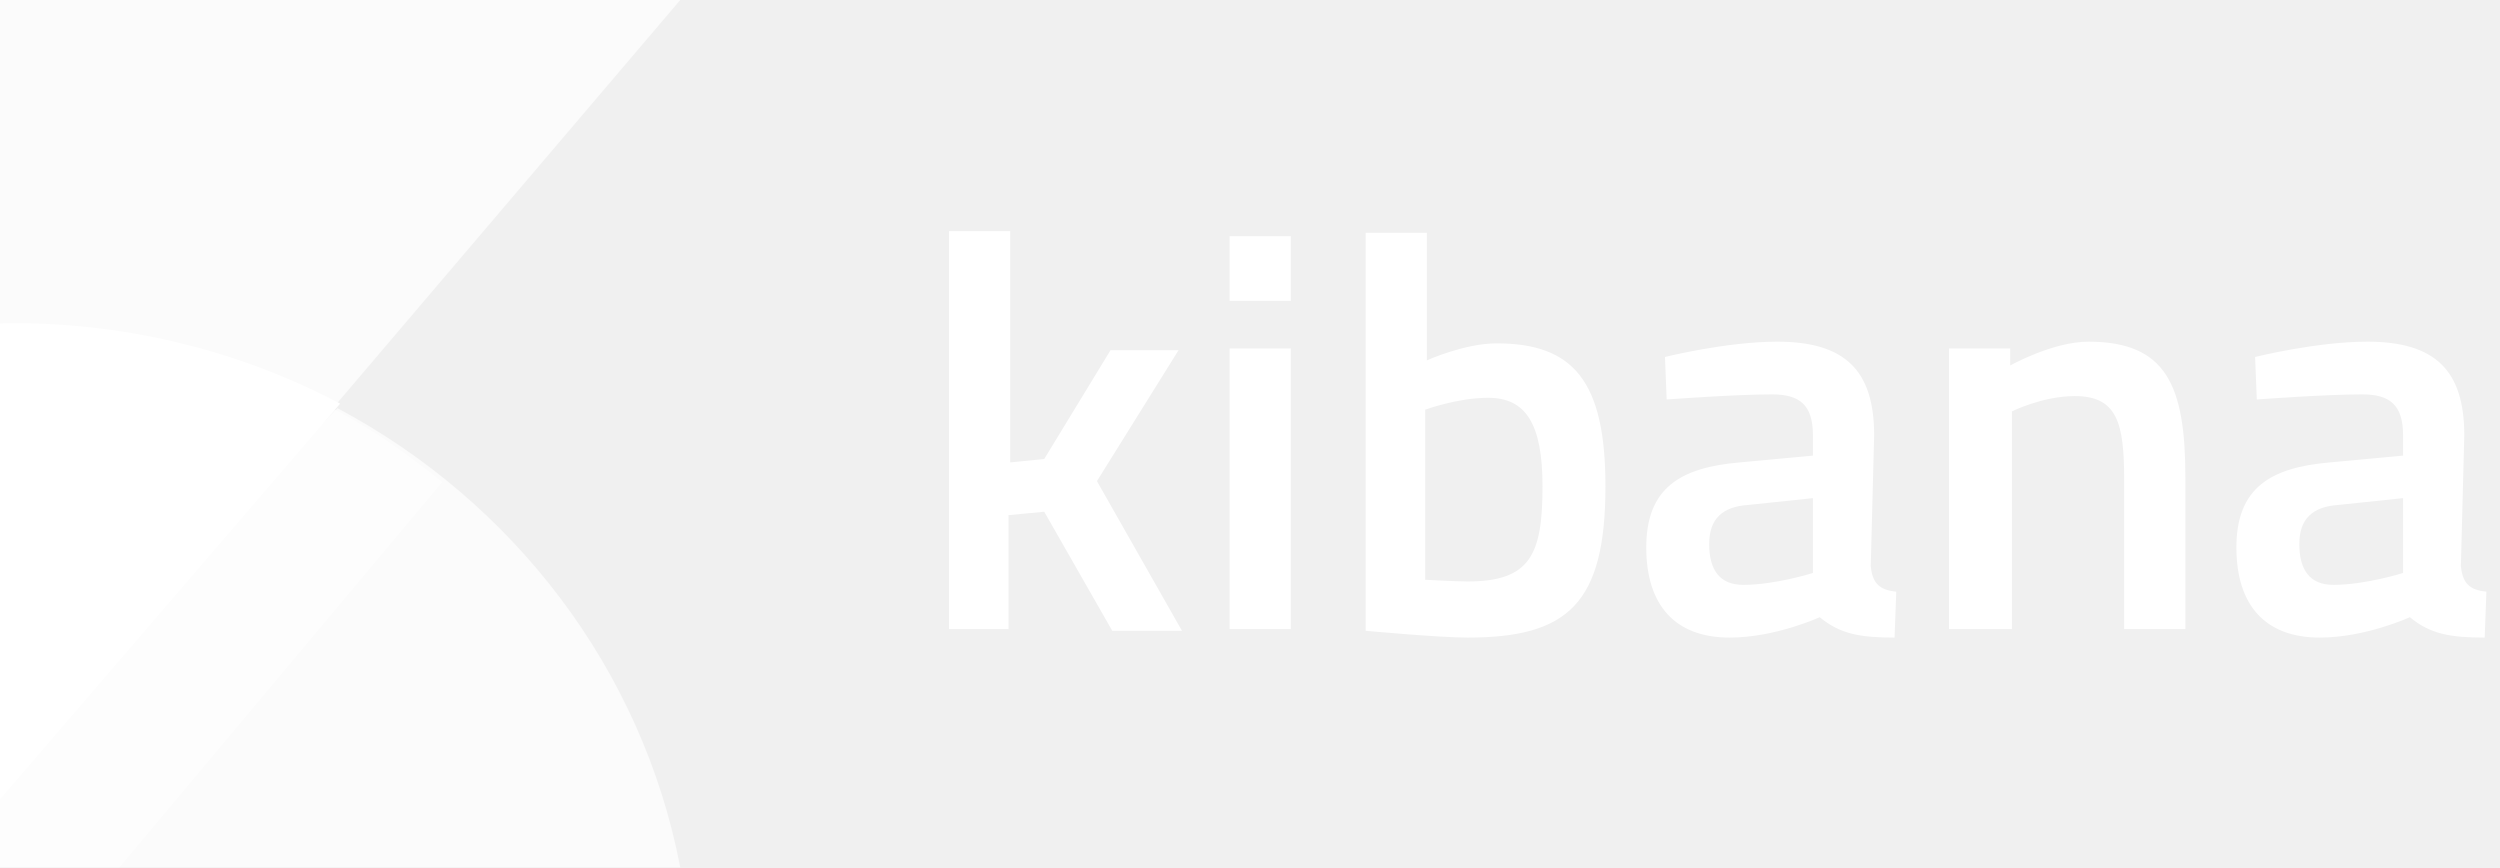
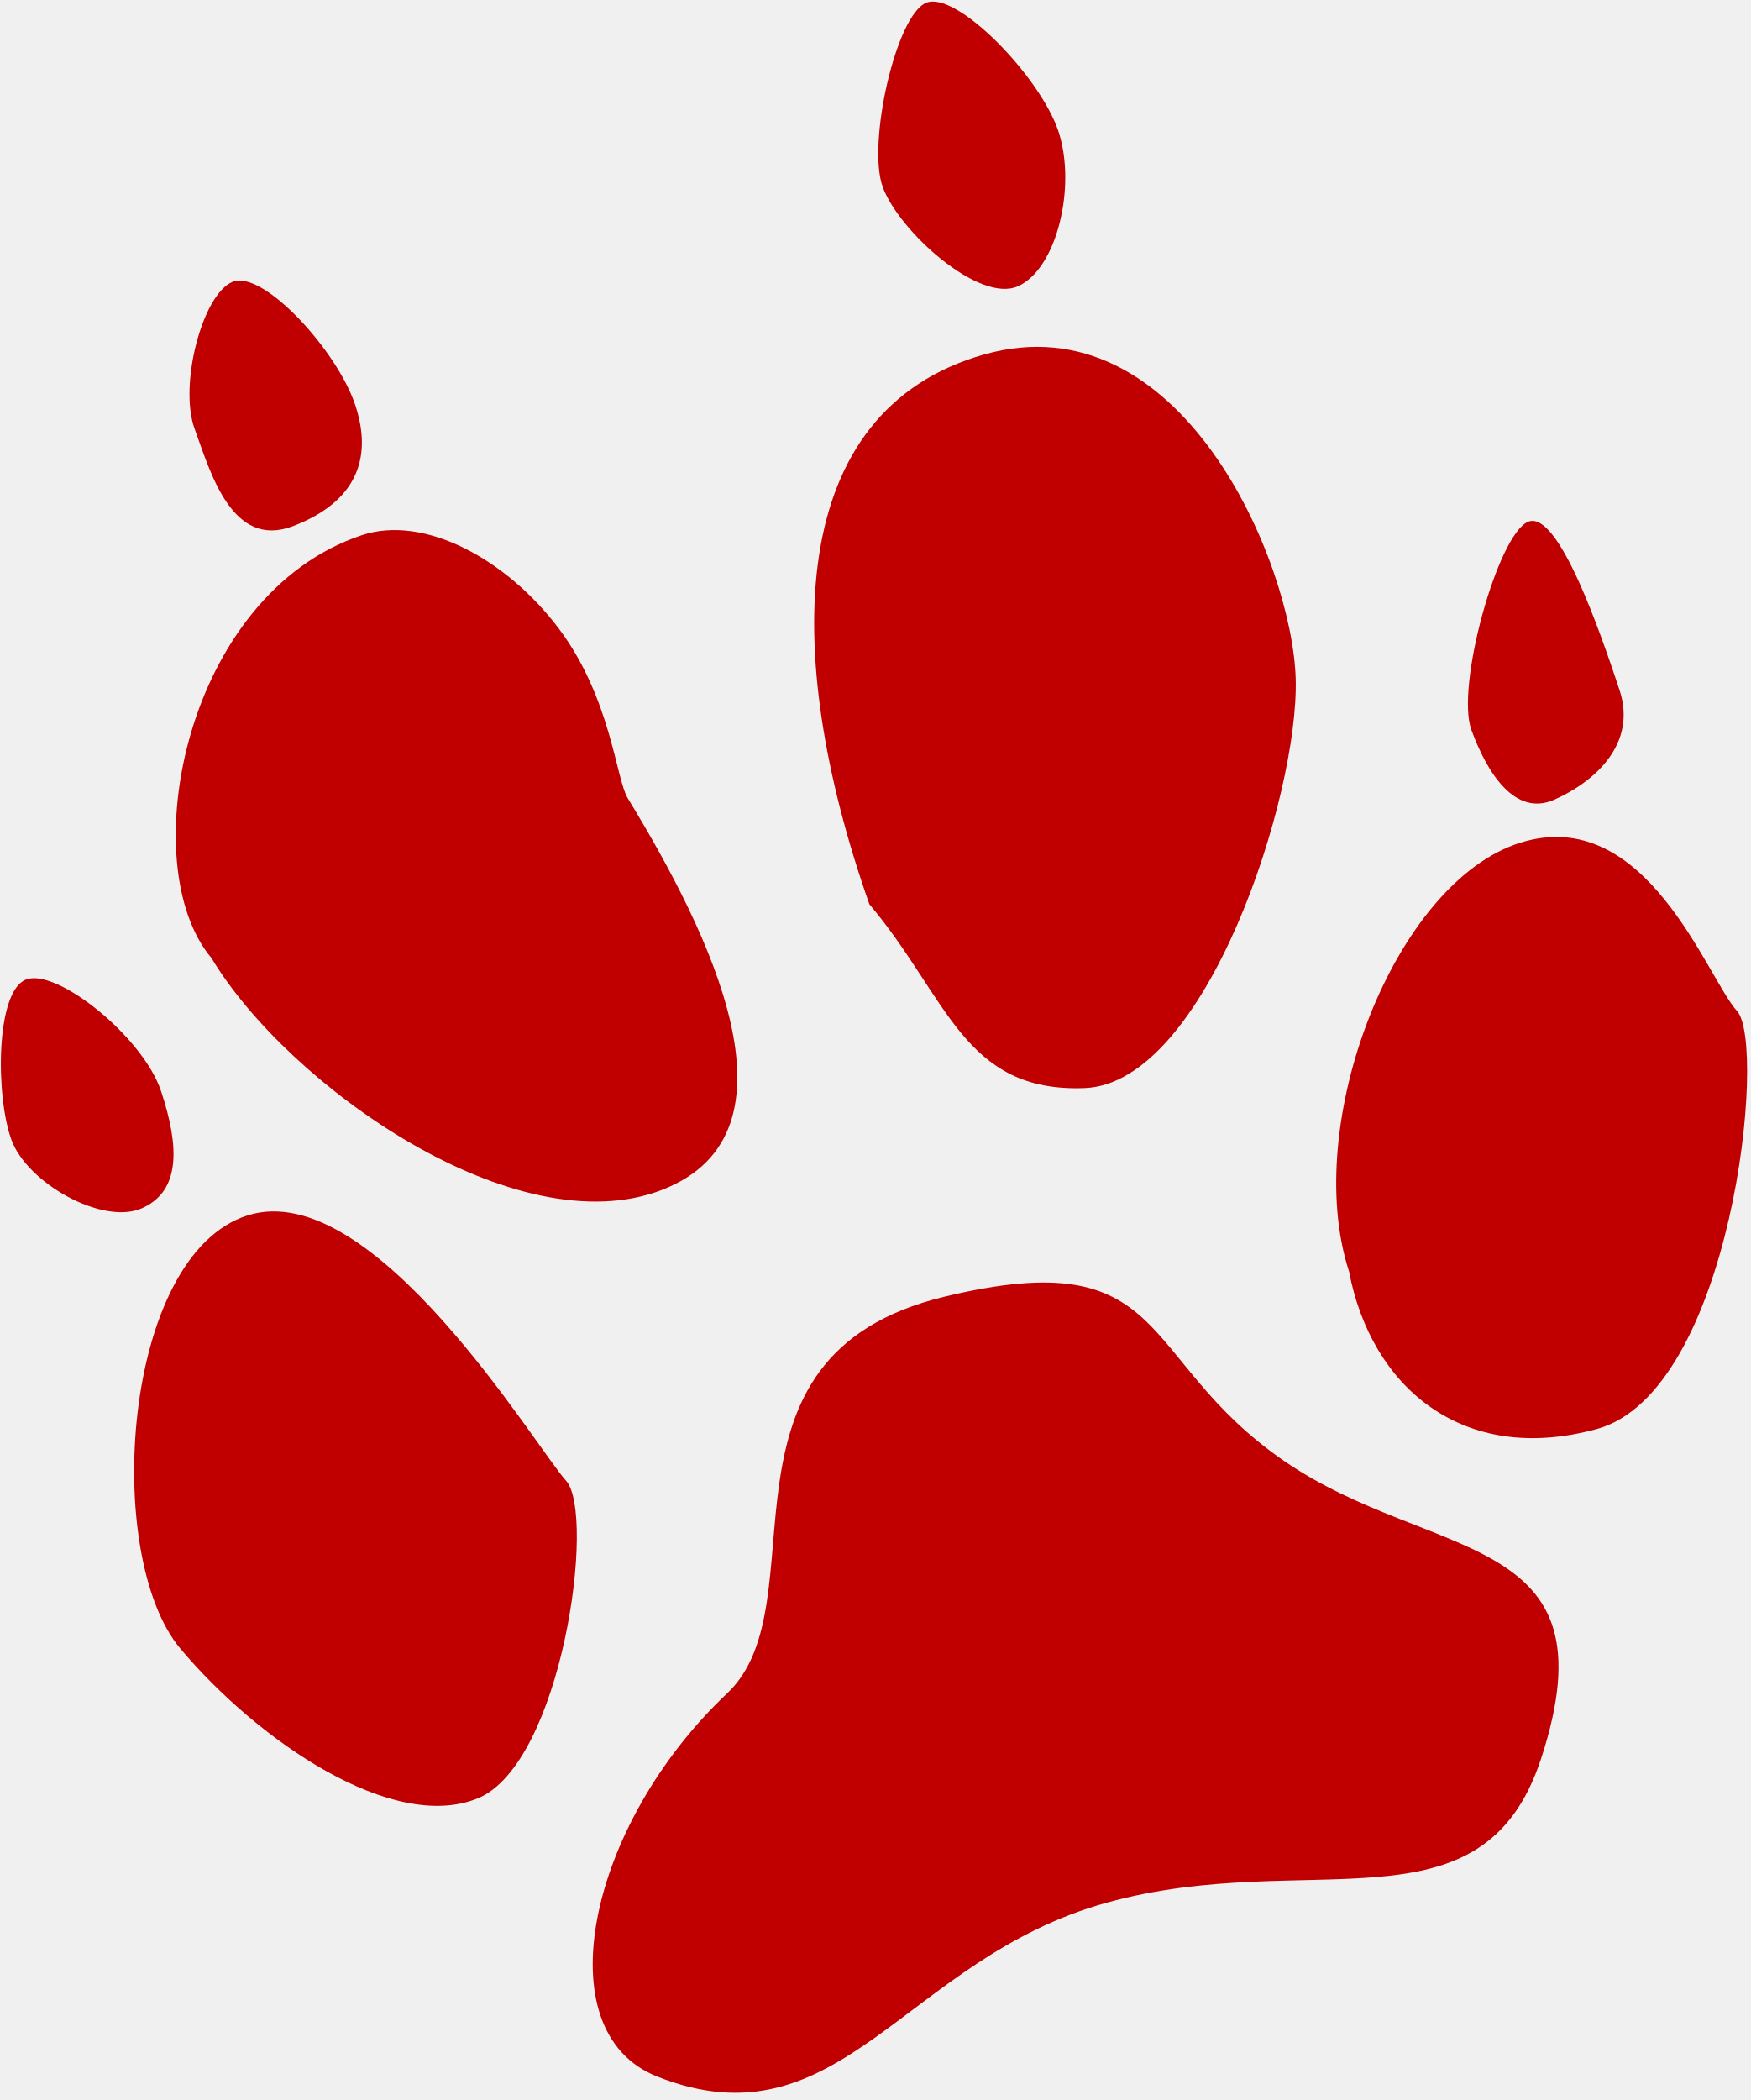
- <svg xmlns="http://www.w3.org/2000/svg" viewBox="0 0 147 51">
-   <g fill="#FFF" fill-rule="evenodd">
-     <path d="m59.3 36.99v-6.7l2.1-0.2 4 7h4.1l-5-8.8 4.8-7.7h-4l-3.9 6.4-2 0.2v-13.6h-3.6v23.4h3.5zm13 0h3.6v-16.5h-3.6v16.5zm0-19.3h3.6v-3.8h-3.6v3.8zm15.7 2.5c-1.9 0-4.1 1-4.1 1v-7.5h-3.6v23.4s4.3 0.4 6 0.4c5.9 0 8.1-2 8.1-8.9 0-6.2-1.9-8.4-6.4-8.4zm-1.7 14c-0.7 0-2.5-0.1-2.5-0.1v-10s1.9-0.7 3.7-0.7c2.2 0 3.2 1.5 3.2 5.2 0 4-0.7 5.6-4.4 5.6zm23.9-8.6c0-3.8-1.7-5.5-5.7-5.5-3 0-6.6 0.9-6.6 0.9l0.1 2.5s4-0.3 6.2-0.3c1.6 0 2.4 0.6 2.4 2.4v1.2l-4.3 0.4c-3.5 0.3-5.5 1.5-5.5 5 0 3.4 1.7 5.3 4.9 5.3 2.7 0 5.3-1.2 5.3-1.2 1.2 1 2.4 1.2 4.4 1.2l0.1-2.7c-1-0.1-1.4-0.5-1.5-1.5l0.2-7.7zm-3.6 3.7v4.4s-2.2 0.7-4.1 0.7c-1.4 0-2-0.9-2-2.4s0.8-2.2 2.3-2.3l3.8-0.4zm11.7 7.7v-12.8s1.8-0.9 3.7-0.9c2.5 0 2.9 1.6 2.9 4.9v8.8h3.6v-8.9c0-5.4-1.1-8-5.7-8-2.1 0-4.6 1.4-4.6 1.4v-1h-3.6v16.5h3.7zm26.6-11.4c0-3.8-1.7-5.5-5.7-5.5-3 0-6.6 0.9-6.6 0.9l0.1 2.5s4-0.3 6.2-0.3c1.6 0 2.4 0.6 2.4 2.4v1.2l-4.3 0.4c-3.5 0.3-5.5 1.5-5.5 5 0 3.4 1.7 5.3 4.9 5.3 2.7 0 5.3-1.2 5.3-1.2 1.2 1 2.4 1.2 4.4 1.2l0.1-2.7c-1-0.1-1.4-0.5-1.5-1.5l0.2-7.7zm-3.6 3.7v4.4s-2.2 0.7-4.1 0.7c-1.4 0-2-0.9-2-2.4s0.8-2.2 2.3-2.3l3.8-0.4z" fill-rule="nonzero" />
-     <path d="m0.75 23.052c6.909 0 13.402-2.352 19.066 0.664l20.184-23.716h-40v47l-1.9774e-14 -25.287c0.25-0.005 0.498-0.019 0.75-0.019v1.358z" opacity=".7" />
-     <path d="m3.9602e-14 44.578l-3.9602e-14 6.422h40c-2.238-11.667-9.814-21.496-20.158-27l-19.842 20.578z" opacity=".7" />
-     <path d="m3.9035e-14 44.579l-3.9035e-14 6.421h7.021l18.979-22.652s-1.261-1.053-3.048-2.289c-1.367-0.963-3.395-2.059-3.395-2.059l-19.557 20.579z" opacity=".5" />
-     <path d="m0.757 19c-0.254 0-0.504 0.014-0.757 0.019v27.981l20-23.267c-5.717-3.013-12.27-4.733-19.243-4.733" />
+ <svg xmlns="http://www.w3.org/2000/svg" width="256px" height="307px" viewBox="0 0 256 307" version="1.1" preserveAspectRatio="xMidYMid">
+   <g>
+     <path d="M26.409,241.058 C37.881,254.659 57.462,267.924 69.821,262.919 C82.18,257.916 87.189,221.327 82.76,216.454 C78.33,211.581 54.664,171.929 36.258,177.661 C17.852,183.392 14.938,227.458 26.409,241.058 L26.409,241.058 Z" fill="#C00000" />
+     <path d="M30.914,140.047 C42.143,158.72 75.468,182.301 96.885,173.916 C118.302,165.531 103.648,136.139 91.781,116.675 C90.067,113.864 89.33,102.033 81.718,91.902 C74.107,81.77 62.028,75.185 52.888,78.245 C26.97,86.923 19.442,126.447 30.914,140.047 L30.914,140.047 Z" fill="#C00000" />
+     <path d="M127.121,132.183 C138.592,145.783 140.855,159.747 158.6,159.068 C176.345,158.388 189.956,116.273 189.462,99.222 C188.968,82.171 172.66,43.665 143.879,51.829 C115.098,59.994 113.985,94.863 127.121,132.183 L127.121,132.183 Z" fill="#C00000" />
+     <path d="M197.26,185.863 C200.446,202.627 213.748,214.321 233.498,208.906 C253.247,203.494 258.428,152.677 253.997,147.804 C249.569,142.931 240.732,117.459 222.326,123.191 C203.92,128.923 190.234,164.34 197.26,185.863 L197.26,185.863 Z" fill="#C00000" />
+     <path d="M96.068,303.56 C122.877,314.192 132.226,286.339 161.823,278.154 C191.419,269.969 216.77,283.333 225.354,257.071 C236.355,223.411 209.355,228.461 187.696,213.529 C166.036,198.598 171.586,181.5 138.126,189.556 C102.051,198.242 120.332,234.344 106.326,247.552 C85.989,266.732 79.528,296.999 96.068,303.56 L96.068,303.56 Z" fill="#C00000" />
+     <path d="M1.667,166.62 C3.982,172.984 15.034,179.163 20.75,176.638 C26.466,174.113 26.223,167.563 23.56,159.543 C20.897,151.523 8.186,141.413 3.762,143.213 C-0.662,145.014 -0.647,160.256 1.667,166.62 L1.667,166.62 Z" fill="#C00000" />
+     <path d="M28.448,62.655 C30.763,69.019 33.903,80.348 42.872,76.908 C51.841,73.469 54.613,67.241 51.95,59.221 C49.286,51.201 38.439,39.397 34.015,41.198 C29.592,42.998 26.134,56.291 28.448,62.655 L28.448,62.655 Z" fill="#C00000" />
+     <path d="M129.079,27.344 C131.394,33.708 143.123,44.376 148.839,41.851 C154.555,39.326 157.43,27.22 154.767,19.2 C152.103,11.18 139.867,-1.404 135.443,0.397 C131.019,2.198 126.765,20.98 129.079,27.344 L129.079,27.344 Z" fill="#C00000" />
+     <path d="M215.148,106.688 C217.462,113.052 221.552,119.434 227.269,116.909 C232.984,114.384 239.466,108.869 236.804,100.848 C234.14,92.829 227.885,74.468 223.459,76.269 C219.035,78.07 212.833,100.325 215.148,106.688 L215.148,106.688 Z" fill="#C00000" />
  </g>
</svg>
